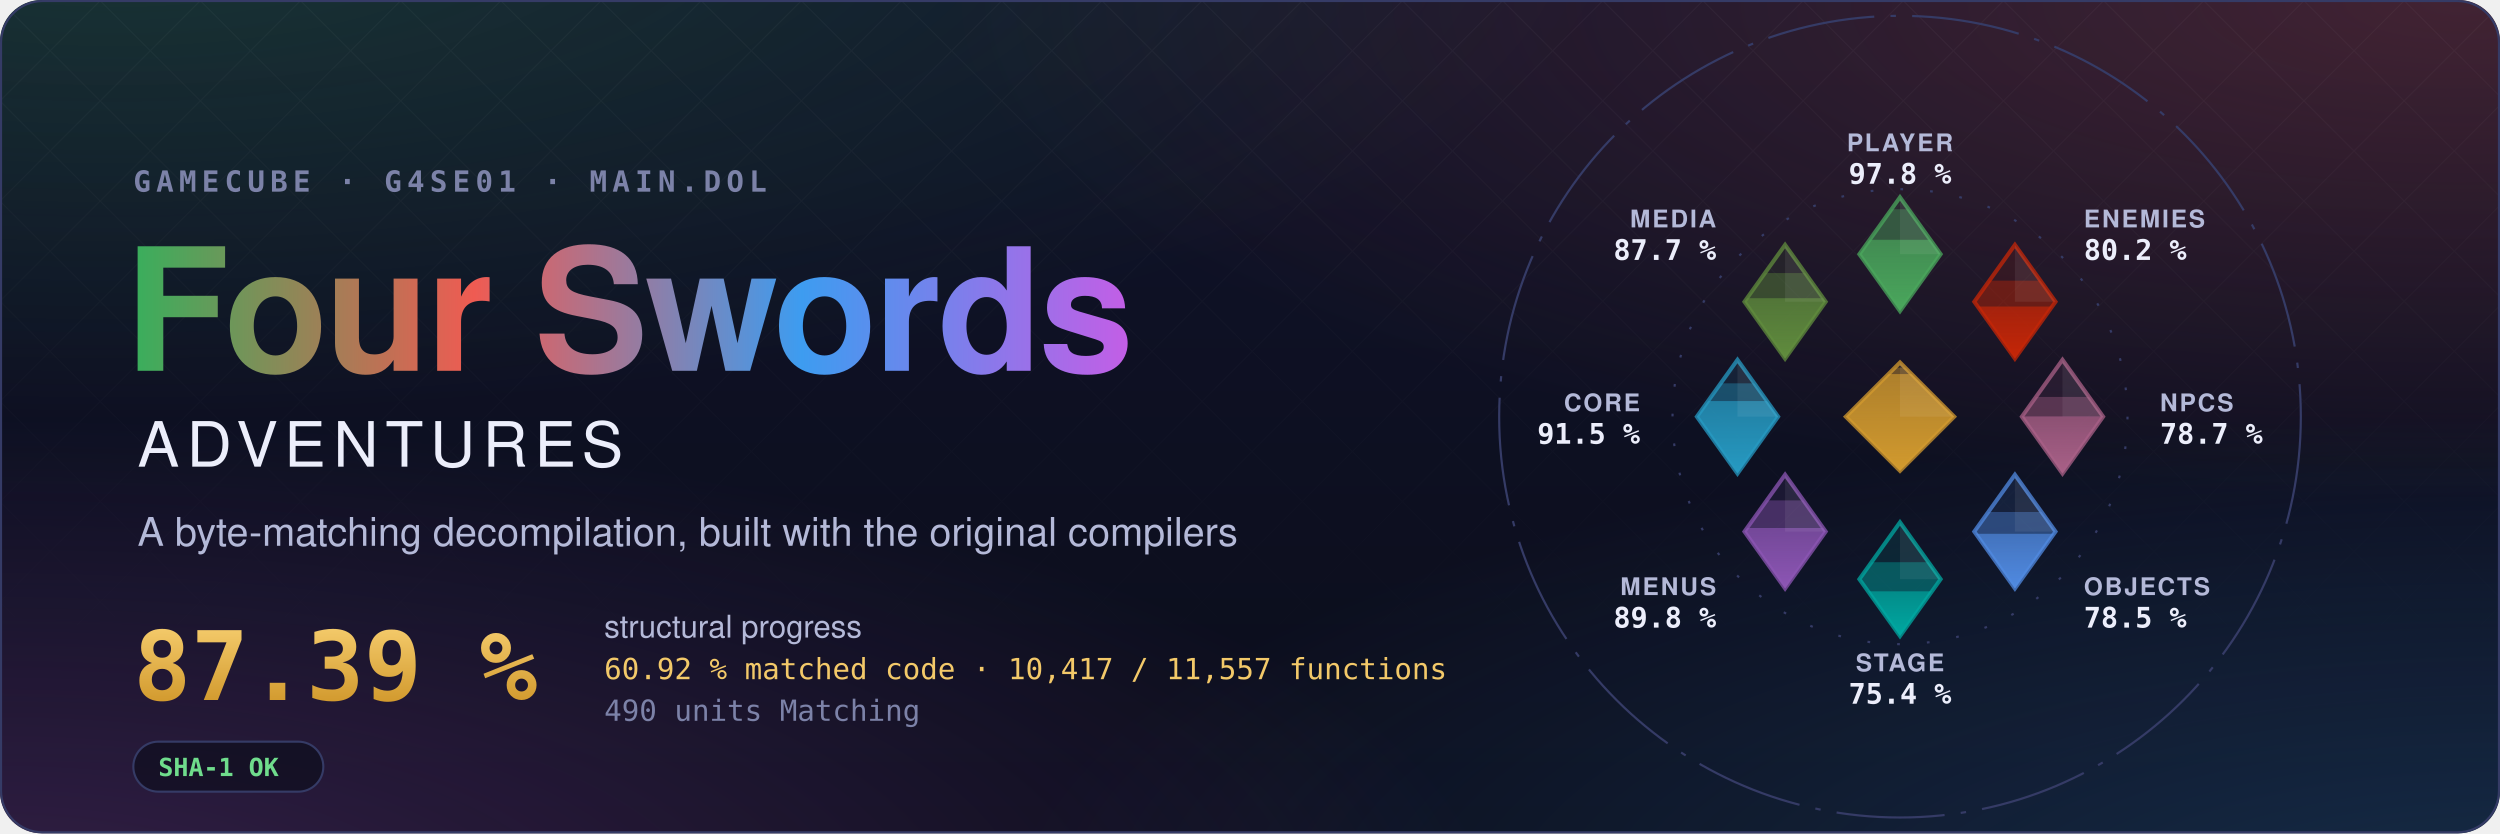
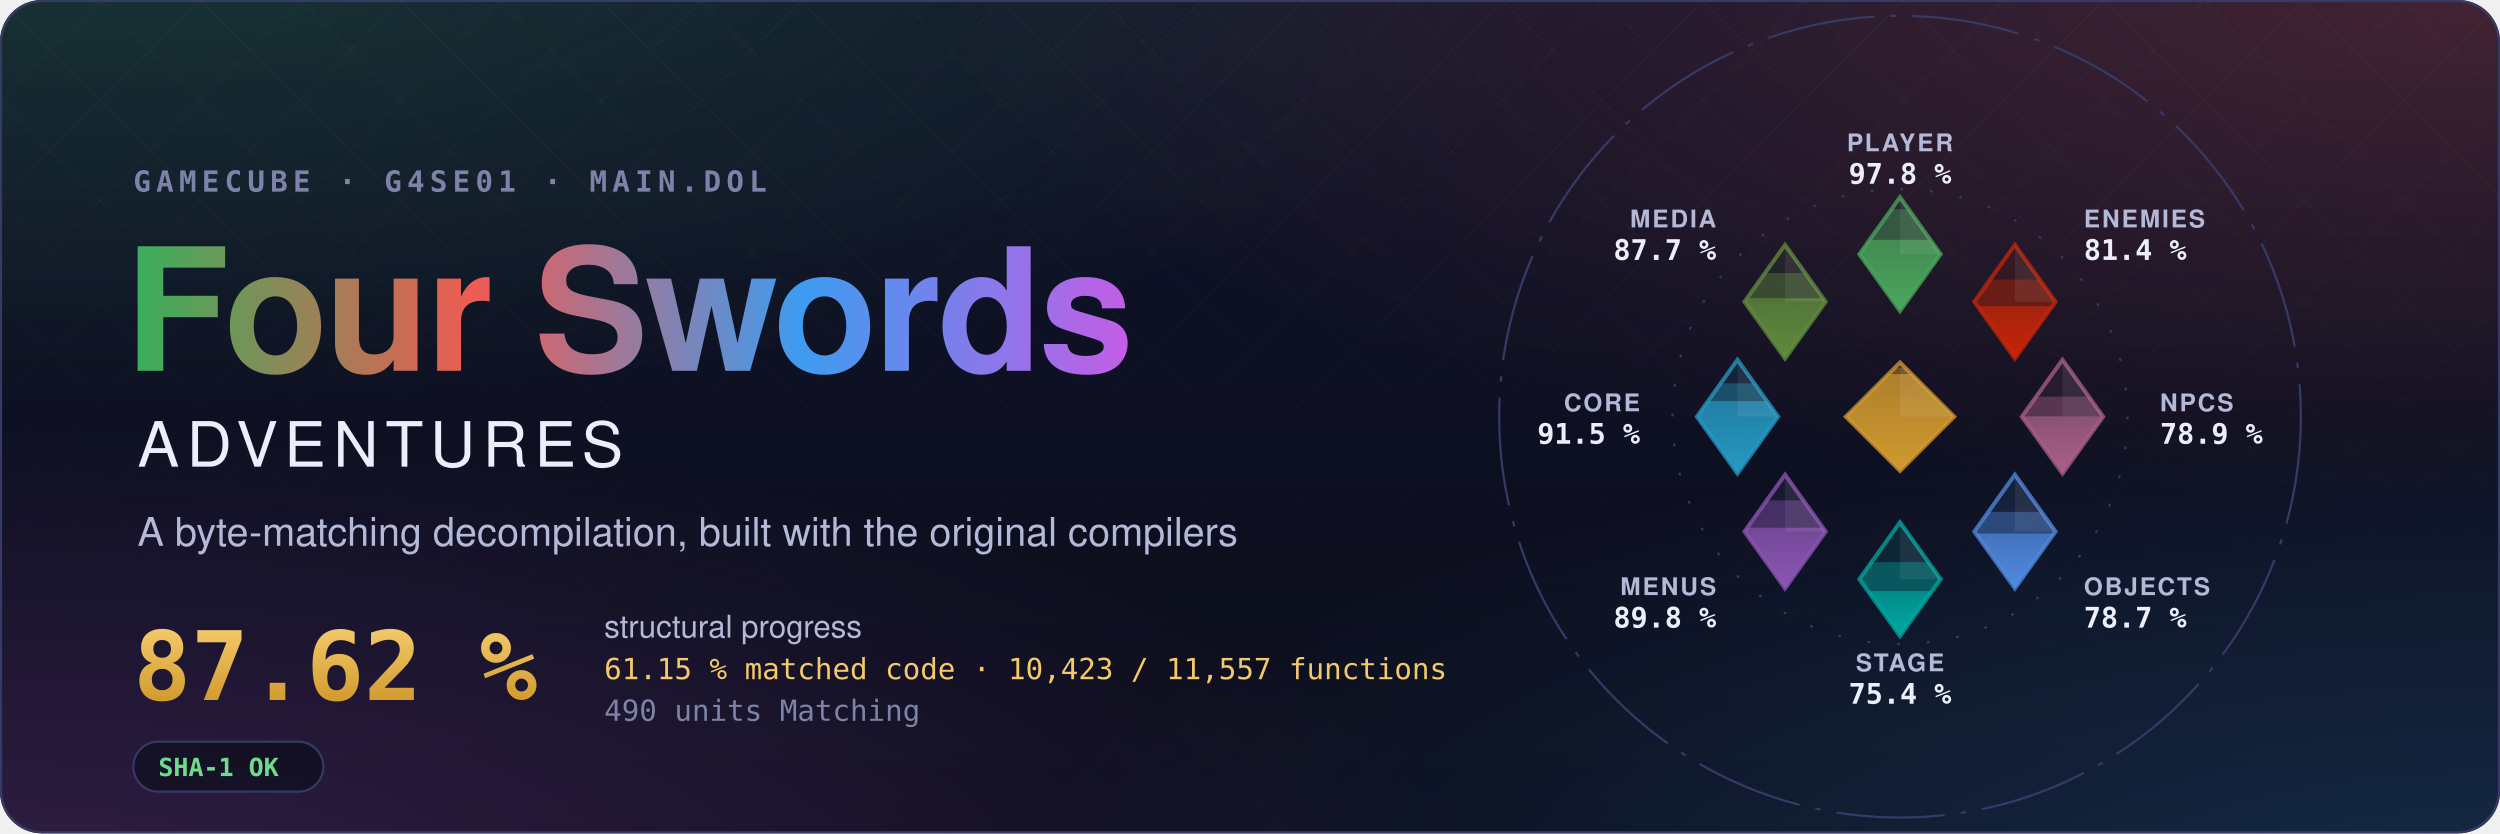
- <svg xmlns="http://www.w3.org/2000/svg" width="1200" height="400" viewBox="0 0 1200 400" role="img" aria-label="Four Swords Adventures decompilation: 87.39 % structural progress, 60.92 % matched code, 10,417 of 11,557 functions">
+ <svg xmlns="http://www.w3.org/2000/svg" width="1200" height="400" viewBox="0 0 1200 400" role="img" aria-label="Four Swords Adventures decompilation: 87.62 % structural progress, 61.15 % matched code, 10,423 of 11,557 functions">
  <style>text { font-family: -apple-system, BlinkMacSystemFont, 'Segoe UI', Helvetica, Arial, sans-serif; } .mono { font-family: ui-monospace, SFMono-Regular, 'SF Mono', Menlo, Consolas, monospace; } .spin { transform-box: fill-box; transform-origin: center; animation: spin 90s linear infinite; } @keyframes spin { to { transform: rotate(360deg); } } .rise { transform-box: fill-box; transform-origin: 50% 100%; animation: rise 1.6s cubic-bezier(.2,.8,.2,1) both; } @keyframes rise { from { transform: scaleY(0); } } @media (prefers-reduced-motion: reduce) { * { animation: none !important; } }</style>
  <defs>
    <radialGradient id="glow0" cx="0.05" cy="-0.1" r="0.6">
      <stop offset="0" stop-color="#3aae5c" stop-opacity="0.22" />
      <stop offset="1" stop-color="#3aae5c" stop-opacity="0" />
    </radialGradient>
    <radialGradient id="glow1" cx="0.98" cy="0.0" r="0.6">
      <stop offset="0" stop-color="#ef5b52" stop-opacity="0.22" />
      <stop offset="1" stop-color="#ef5b52" stop-opacity="0" />
    </radialGradient>
    <radialGradient id="glow2" cx="1.0" cy="1.1" r="0.6">
      <stop offset="0" stop-color="#3d9cf0" stop-opacity="0.22" />
      <stop offset="1" stop-color="#3d9cf0" stop-opacity="0" />
    </radialGradient>
    <radialGradient id="glow3" cx="0.0" cy="1.1" r="0.6">
      <stop offset="0" stop-color="#c35ee6" stop-opacity="0.22" />
      <stop offset="1" stop-color="#c35ee6" stop-opacity="0" />
    </radialGradient>
    <linearGradient id="sky" x1="0" y1="0" x2="0" y2="1">
      <stop offset="0" stop-color="#10132a" />
      <stop offset="1" stop-color="#0b0d1a" />
    </linearGradient>
    <linearGradient id="four" x1="0" y1="0" x2="1" y2="0">
      <stop offset="0" stop-color="#3aae5c" />
      <stop offset="0.34" stop-color="#ef5b52" />
      <stop offset="0.67" stop-color="#3d9cf0" />
      <stop offset="1" stop-color="#c35ee6" />
    </linearGradient>
    <linearGradient id="goldtext" x1="0" y1="0" x2="0" y2="1">
      <stop offset="0" stop-color="#f3c969" />
      <stop offset="1" stop-color="#d29a2e" />
    </linearGradient>
    <pattern id="lattice" width="34" height="34" patternUnits="userSpaceOnUse" patternTransform="rotate(45)">
      <path d="M0 0H34M0 0V34" stroke="#fff" stroke-opacity="0.035" />
    </pattern>
    <linearGradient id="fade" x1="0" y1="0" x2="0" y2="1">
      <stop offset="0" stop-color="#fff" />
      <stop offset="0.8" stop-color="#fff" stop-opacity="0" />
    </linearGradient>
    <mask id="fadeMask">
      <rect width="1200" height="400" fill="url(#fade)" />
    </mask>
    <clipPath id="card">
      <rect width="1200" height="400" rx="20" />
    </clipPath>
  </defs>
  <g clip-path="url(#card)">
    <rect width="1200" height="400" fill="url(#sky)" />
    <rect width="1200" height="400" fill="url(#glow0)" />
    <rect width="1200" height="400" fill="url(#glow1)" />
    <rect width="1200" height="400" fill="url(#glow2)" />
    <rect width="1200" height="400" fill="url(#glow3)" />
    <rect width="1200" height="400" fill="url(#lattice)" mask="url(#fadeMask)" />
  </g>
  <rect x="0.5" y="0.5" width="1199" height="399" rx="20" fill="none" stroke="#353b66" />
  <text x="64" y="92" class="mono" font-size="14" font-weight="600" letter-spacing="0.18em" fill="#7c82a8">GAMECUBE · G4SE01 · MAIN.DOL</text>
  <text x="60" y="178" font-size="82" font-weight="700" letter-spacing="-1.5" fill="url(#four)">Four Swords</text>
  <text x="66" y="224" font-size="30" font-weight="500" letter-spacing="0.12em" fill="#eceefb">ADVENTURES</text>
  <text x="66" y="262" font-size="19" fill="#b4b9d8">A byte-matching decompilation, built with the original compilers</text>
-   <text x="64" y="336" class="mono" font-size="46" font-weight="700" fill="url(#goldtext)">87.39 %</text>
+   <text x="64" y="336" class="mono" font-size="46" font-weight="700" fill="url(#goldtext)">87.62 %</text>
  <text x="290" y="306" font-size="15" fill="#b4b9d8">structural progress</text>
-   <text x="290" y="326" class="mono" font-size="14" fill="#f3c969">60.92 % matched code · 10,417 / 11,557 functions</text>
+   <text x="290" y="326" class="mono" font-size="14" fill="#f3c969">61.15 % matched code · 10,423 / 11,557 functions</text>
  <text x="290" y="346" class="mono" font-size="14" fill="#7c82a8">490 units Matching</text>
  <g transform="translate(64 356)">
    <rect width="91.2" height="24" rx="12" fill="#0b0d1a" fill-opacity="0.6" stroke="#353b66" />
    <text x="12" y="16.5" class="mono" font-size="12" font-weight="600" fill="#6fdc8c">SHA-1 OK</text>
  </g>
  <defs>
    <clipPath id="ec-player">
      <path d="M0 -81L15 -60L0 -39L-15 -60Z" />
    </clipPath>
    <linearGradient id="eg-player" x1="0" y1="1" x2="0" y2="0">
      <stop offset="0" stop-color="#4aa75c" />
      <stop offset="1" stop-color="#4aa75c" stop-opacity="0.65" />
    </linearGradient>
    <clipPath id="ec-enemies">
      <path d="M42.43 -63.43L57.43 -42.43L42.43 -21.43L27.43 -42.43Z" />
    </clipPath>
    <linearGradient id="eg-enemies" x1="0" y1="1" x2="0" y2="0">
      <stop offset="0" stop-color="#c52607" />
      <stop offset="1" stop-color="#c52607" stop-opacity="0.65" />
    </linearGradient>
    <clipPath id="ec-npcs">
      <path d="M60 -21L75 0L60 21L45 0Z" />
    </clipPath>
    <linearGradient id="eg-npcs" x1="0" y1="1" x2="0" y2="0">
      <stop offset="0" stop-color="#a96087" />
      <stop offset="1" stop-color="#a96087" stop-opacity="0.65" />
    </linearGradient>
    <clipPath id="ec-objects">
      <path d="M42.43 21.43L57.43 42.43L42.43 63.43L27.43 42.43Z" />
    </clipPath>
    <linearGradient id="eg-objects" x1="0" y1="1" x2="0" y2="0">
      <stop offset="0" stop-color="#508ae1" />
      <stop offset="1" stop-color="#508ae1" stop-opacity="0.65" />
    </linearGradient>
    <clipPath id="ec-stage">
      <path d="M0 39L15 60L0 81L-15 60Z" />
    </clipPath>
    <linearGradient id="eg-stage" x1="0" y1="1" x2="0" y2="0">
      <stop offset="0" stop-color="#00a8a1" />
      <stop offset="1" stop-color="#00a8a1" stop-opacity="0.65" />
    </linearGradient>
    <clipPath id="ec-menus">
      <path d="M-42.43 21.43L-27.43 42.43L-42.43 63.43L-57.43 42.43Z" />
    </clipPath>
    <linearGradient id="eg-menus" x1="0" y1="1" x2="0" y2="0">
      <stop offset="0" stop-color="#8c55b4" />
      <stop offset="1" stop-color="#8c55b4" stop-opacity="0.65" />
    </linearGradient>
    <clipPath id="ec-core">
      <path d="M-60 -21L-45 0L-60 21L-75 0Z" />
    </clipPath>
    <linearGradient id="eg-core" x1="0" y1="1" x2="0" y2="0">
      <stop offset="0" stop-color="#269ac2" />
      <stop offset="1" stop-color="#269ac2" stop-opacity="0.65" />
    </linearGradient>
    <clipPath id="ec-media">
      <path d="M-42.43 -63.43L-27.43 -42.43L-42.43 -21.43L-57.43 -42.43Z" />
    </clipPath>
    <linearGradient id="eg-media" x1="0" y1="1" x2="0" y2="0">
      <stop offset="0" stop-color="#608c3d" />
      <stop offset="1" stop-color="#608c3d" stop-opacity="0.65" />
    </linearGradient>
    <clipPath id="ec-libs">
      <path d="M0 -20L20 0L0 20L-20 0Z" />
    </clipPath>
    <linearGradient id="eg-libs" x1="0" y1="1" x2="0" y2="0">
      <stop offset="0" stop-color="#d29a2e" />
      <stop offset="1" stop-color="#d29a2e" stop-opacity="0.65" />
    </linearGradient>
  </defs>
  <g transform="translate(912 200) scale(1.3)">
    <circle class="spin" r="148" fill="none" stroke="#353b66" stroke-width="0.8" stroke-dasharray="40 6 2 6" />
    <circle r="84" fill="none" stroke="#353b66" stroke-width="0.8" stroke-dasharray="1 10" />
    <path d="M0 -81L15 -60L0 -39L-15 -60Z" fill="#4aa75c" fill-opacity="0.12" stroke="#4aa75c" stroke-opacity="0.75" stroke-width="1.5" />
    <g clip-path="url(#ec-player)">
      <rect class="rise" style="animation-delay:0.20s" x="-15.0" y="-76.59" width="30" height="37.59" fill="#4aa75c" fill-opacity="0.38" />
    </g>
    <g clip-path="url(#ec-player)">
      <rect class="rise" style="animation-delay:0.20s" x="-15.0" y="-65.30" width="30" height="26.30" fill="url(#eg-player)" />
    </g>
    <path d="M0.0 -81.0L15.0 -60.0L0.0 -60.0Z" fill="#fff" fill-opacity="0.07" />
    <text x="0.0" y="-98.0" text-anchor="middle" font-size="9" font-weight="600" letter-spacing="0.08em" fill="#b4b9d8">PLAYER</text>
    <text x="0.0" y="-86.0" text-anchor="middle" font-size="10.5" font-weight="700" fill="#eceefb" class="mono">97.8 %</text>
    <path d="M42.43 -63.43L57.43 -42.43L42.43 -21.43L27.43 -42.43Z" fill="#c52607" fill-opacity="0.12" stroke="#c52607" stroke-opacity="0.75" stroke-width="1.5" />
    <g clip-path="url(#ec-enemies)">
-       <rect class="rise" style="animation-delay:0.30s" x="27.43" y="-50.21" width="30" height="28.78" fill="#c52607" fill-opacity="0.38" />
+       <rect class="rise" style="animation-delay:0.30s" x="27.43" y="-50.62" width="30" height="29.19" fill="#c52607" fill-opacity="0.38" />
    </g>
    <g clip-path="url(#ec-enemies)">
-       <rect class="rise" style="animation-delay:0.30s" x="27.43" y="-40.67" width="30" height="19.24" fill="url(#eg-enemies)" />
+       <rect class="rise" style="animation-delay:0.30s" x="27.43" y="-40.79" width="30" height="19.36" fill="url(#eg-enemies)" />
    </g>
    <path d="M42.43 -63.43L57.43 -42.43L42.43 -42.43Z" fill="#fff" fill-opacity="0.07" />
    <text x="67.88" y="-69.88" text-anchor="start" font-size="9" font-weight="600" letter-spacing="0.08em" fill="#b4b9d8">ENEMIES</text>
-     <text x="67.88" y="-57.88" text-anchor="start" font-size="10.5" font-weight="700" fill="#eceefb" class="mono">80.2 %</text>
+     <text x="67.88" y="-57.88" text-anchor="start" font-size="10.5" font-weight="700" fill="#eceefb" class="mono">81.4 %</text>
    <path d="M60 -21L75 0L60 21L45 0Z" fill="#a96087" fill-opacity="0.12" stroke="#a96087" stroke-opacity="0.75" stroke-width="1.5" />
    <g clip-path="url(#ec-npcs)">
-       <rect class="rise" style="animation-delay:0.40s" x="45.0" y="-7.29" width="30" height="28.29" fill="#a96087" fill-opacity="0.38" />
+       <rect class="rise" style="animation-delay:0.40s" x="45.0" y="-7.37" width="30" height="28.37" fill="#a96087" fill-opacity="0.38" />
    </g>
    <g clip-path="url(#ec-npcs)">
      <rect class="rise" style="animation-delay:0.40s" x="45.0" y="-0.10" width="30" height="21.10" fill="url(#eg-npcs)" />
    </g>
    <path d="M60.0 -21.0L75.0 0.0L60.0 0.0Z" fill="#fff" fill-opacity="0.07" />
    <text x="96.0" y="-2.0" text-anchor="start" font-size="9" font-weight="600" letter-spacing="0.08em" fill="#b4b9d8">NPCS</text>
-     <text x="96.0" y="10.0" text-anchor="start" font-size="10.5" font-weight="700" fill="#eceefb" class="mono">78.7 %</text>
+     <text x="96.0" y="10.0" text-anchor="start" font-size="10.5" font-weight="700" fill="#eceefb" class="mono">78.9 %</text>
    <path d="M42.43 21.43L57.43 42.43L42.43 63.43L27.43 42.43Z" fill="#508ae1" fill-opacity="0.12" stroke="#508ae1" stroke-opacity="0.75" stroke-width="1.5" />
    <g clip-path="url(#ec-objects)">
-       <rect class="rise" style="animation-delay:0.50s" x="27.43" y="35.19" width="30" height="28.24" fill="#508ae1" fill-opacity="0.38" />
+       <rect class="rise" style="animation-delay:0.50s" x="27.43" y="35.14" width="30" height="28.29" fill="#508ae1" fill-opacity="0.38" />
    </g>
    <g clip-path="url(#ec-objects)">
-       <rect class="rise" style="animation-delay:0.50s" x="27.43" y="43.24" width="30" height="20.19" fill="url(#eg-objects)" />
+       <rect class="rise" style="animation-delay:0.50s" x="27.43" y="43.17" width="30" height="20.26" fill="url(#eg-objects)" />
    </g>
    <path d="M42.43 21.43L57.43 42.43L42.43 42.43Z" fill="#fff" fill-opacity="0.07" />
    <text x="67.88" y="65.88" text-anchor="start" font-size="9" font-weight="600" letter-spacing="0.08em" fill="#b4b9d8">OBJECTS</text>
-     <text x="67.88" y="77.88" text-anchor="start" font-size="10.5" font-weight="700" fill="#eceefb" class="mono">78.5 %</text>
+     <text x="67.88" y="77.88" text-anchor="start" font-size="10.5" font-weight="700" fill="#eceefb" class="mono">78.7 %</text>
    <path d="M0 39L15 60L0 81L-15 60Z" fill="#00a8a1" fill-opacity="0.12" stroke="#00a8a1" stroke-opacity="0.75" stroke-width="1.5" />
    <g clip-path="url(#ec-stage)">
-       <rect class="rise" style="animation-delay:0.60s" x="-15.0" y="53.74" width="30" height="27.26" fill="#00a8a1" fill-opacity="0.38" />
+       <rect class="rise" style="animation-delay:0.60s" x="-15.0" y="53.72" width="30" height="27.28" fill="#00a8a1" fill-opacity="0.38" />
    </g>
    <g clip-path="url(#ec-stage)">
-       <rect class="rise" style="animation-delay:0.60s" x="-15.0" y="64.50" width="30" height="16.50" fill="url(#eg-stage)" />
+       <rect class="rise" style="animation-delay:0.60s" x="-15.0" y="64.42" width="30" height="16.58" fill="url(#eg-stage)" />
    </g>
    <path d="M0.0 39.0L15.0 60.0L0.0 60.0Z" fill="#fff" fill-opacity="0.07" />
    <text x="0.0" y="94.0" text-anchor="middle" font-size="9" font-weight="600" letter-spacing="0.08em" fill="#b4b9d8">STAGE</text>
    <text x="0.0" y="106.0" text-anchor="middle" font-size="10.5" font-weight="700" fill="#eceefb" class="mono">75.4 %</text>
    <path d="M-42.43 21.43L-27.43 42.43L-42.43 63.43L-57.43 42.43Z" fill="#8c55b4" fill-opacity="0.12" stroke="#8c55b4" stroke-opacity="0.75" stroke-width="1.5" />
    <g clip-path="url(#ec-menus)">
-       <rect class="rise" style="animation-delay:0.70s" x="-57.43" y="30.92" width="30" height="32.51" fill="#8c55b4" fill-opacity="0.38" />
+       <rect class="rise" style="animation-delay:0.70s" x="-57.43" y="30.91" width="30" height="32.52" fill="#8c55b4" fill-opacity="0.38" />
    </g>
    <g clip-path="url(#ec-menus)">
-       <rect class="rise" style="animation-delay:0.70s" x="-57.43" y="41.10" width="30" height="22.33" fill="url(#eg-menus)" />
+       <rect class="rise" style="animation-delay:0.70s" x="-57.43" y="41.01" width="30" height="22.42" fill="url(#eg-menus)" />
    </g>
    <path d="M-42.43 21.43L-27.43 42.43L-42.43 42.43Z" fill="#fff" fill-opacity="0.07" />
    <text x="-67.88" y="65.88" text-anchor="end" font-size="9" font-weight="600" letter-spacing="0.08em" fill="#b4b9d8">MENUS</text>
    <text x="-67.88" y="77.88" text-anchor="end" font-size="10.5" font-weight="700" fill="#eceefb" class="mono">89.8 %</text>
    <path d="M-60 -21L-45 0L-60 21L-75 0Z" fill="#269ac2" fill-opacity="0.12" stroke="#269ac2" stroke-opacity="0.75" stroke-width="1.5" />
    <g clip-path="url(#ec-core)">
      <rect class="rise" style="animation-delay:0.80s" x="-75.0" y="-12.32" width="30" height="33.32" fill="#269ac2" fill-opacity="0.38" />
    </g>
    <g clip-path="url(#ec-core)">
      <rect class="rise" style="animation-delay:0.80s" x="-75.0" y="-5.77" width="30" height="26.77" fill="url(#eg-core)" />
    </g>
    <path d="M-60.0 -21.0L-45.0 0.0L-60.0 0.0Z" fill="#fff" fill-opacity="0.07" />
    <text x="-96.0" y="-2.0" text-anchor="end" font-size="9" font-weight="600" letter-spacing="0.08em" fill="#b4b9d8">CORE</text>
    <text x="-96.0" y="10.0" text-anchor="end" font-size="10.5" font-weight="700" fill="#eceefb" class="mono">91.5 %</text>
    <path d="M-42.43 -63.43L-27.43 -42.43L-42.43 -21.43L-57.43 -42.43Z" fill="#608c3d" fill-opacity="0.12" stroke="#608c3d" stroke-opacity="0.75" stroke-width="1.5" />
    <g clip-path="url(#ec-media)">
      <rect class="rise" style="animation-delay:0.90s" x="-57.43" y="-53.03" width="30" height="31.60" fill="#608c3d" fill-opacity="0.38" />
    </g>
    <g clip-path="url(#ec-media)">
      <rect class="rise" style="animation-delay:0.90s" x="-57.43" y="-43.75" width="30" height="22.32" fill="url(#eg-media)" />
    </g>
    <path d="M-42.43 -63.43L-27.43 -42.43L-42.43 -42.43Z" fill="#fff" fill-opacity="0.07" />
    <text x="-67.88" y="-69.88" text-anchor="end" font-size="9" font-weight="600" letter-spacing="0.08em" fill="#b4b9d8">MEDIA</text>
    <text x="-67.88" y="-57.88" text-anchor="end" font-size="10.5" font-weight="700" fill="#eceefb" class="mono">87.7 %</text>
    <path d="M0 -20L20 0L0 20L-20 0Z" fill="#d29a2e" fill-opacity="0.12" stroke="#d29a2e" stroke-opacity="0.75" stroke-width="1.5" />
    <g clip-path="url(#ec-libs)">
      <rect class="rise" style="animation-delay:1.00s" x="-20" y="-18.12" width="40" height="38.12" fill="#d29a2e" fill-opacity="0.38" />
    </g>
    <g clip-path="url(#ec-libs)">
      <rect class="rise" style="animation-delay:1.00s" x="-20" y="-15.73" width="40" height="35.73" fill="url(#eg-libs)" />
    </g>
    <path d="M0 -20L20 0L0 0Z" fill="#fff" fill-opacity="0.07" />
  </g>
</svg>
